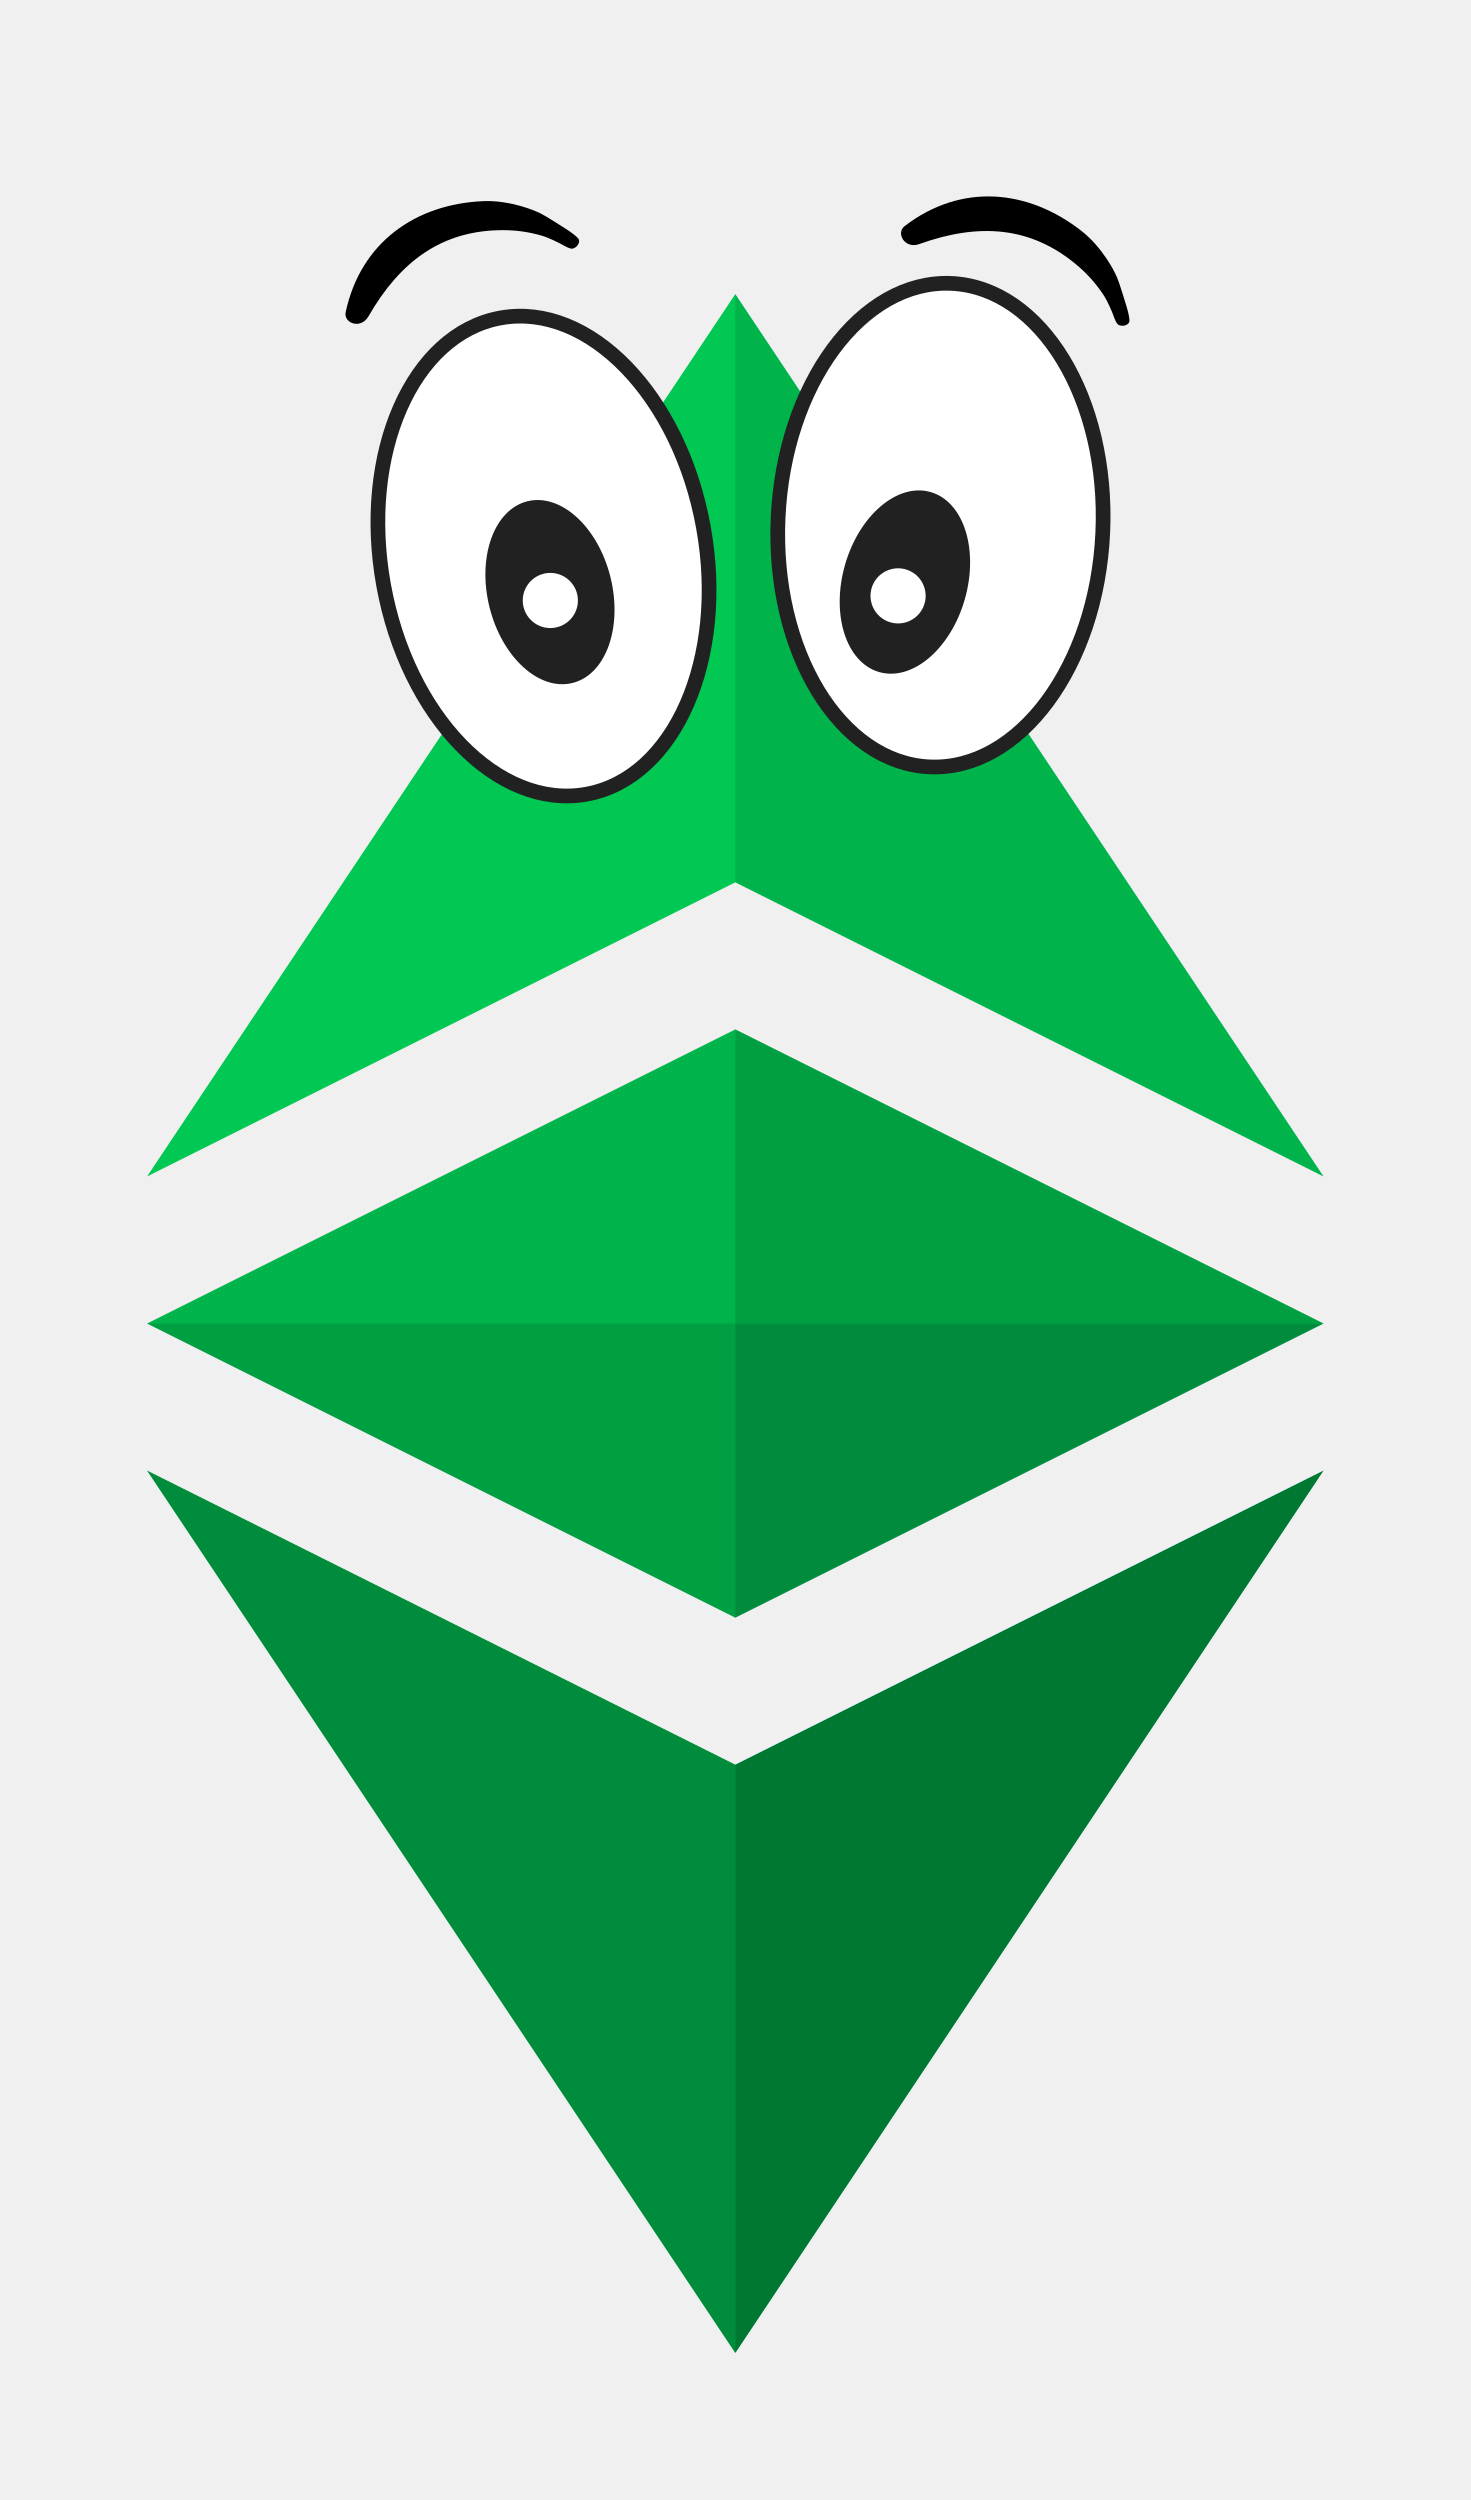
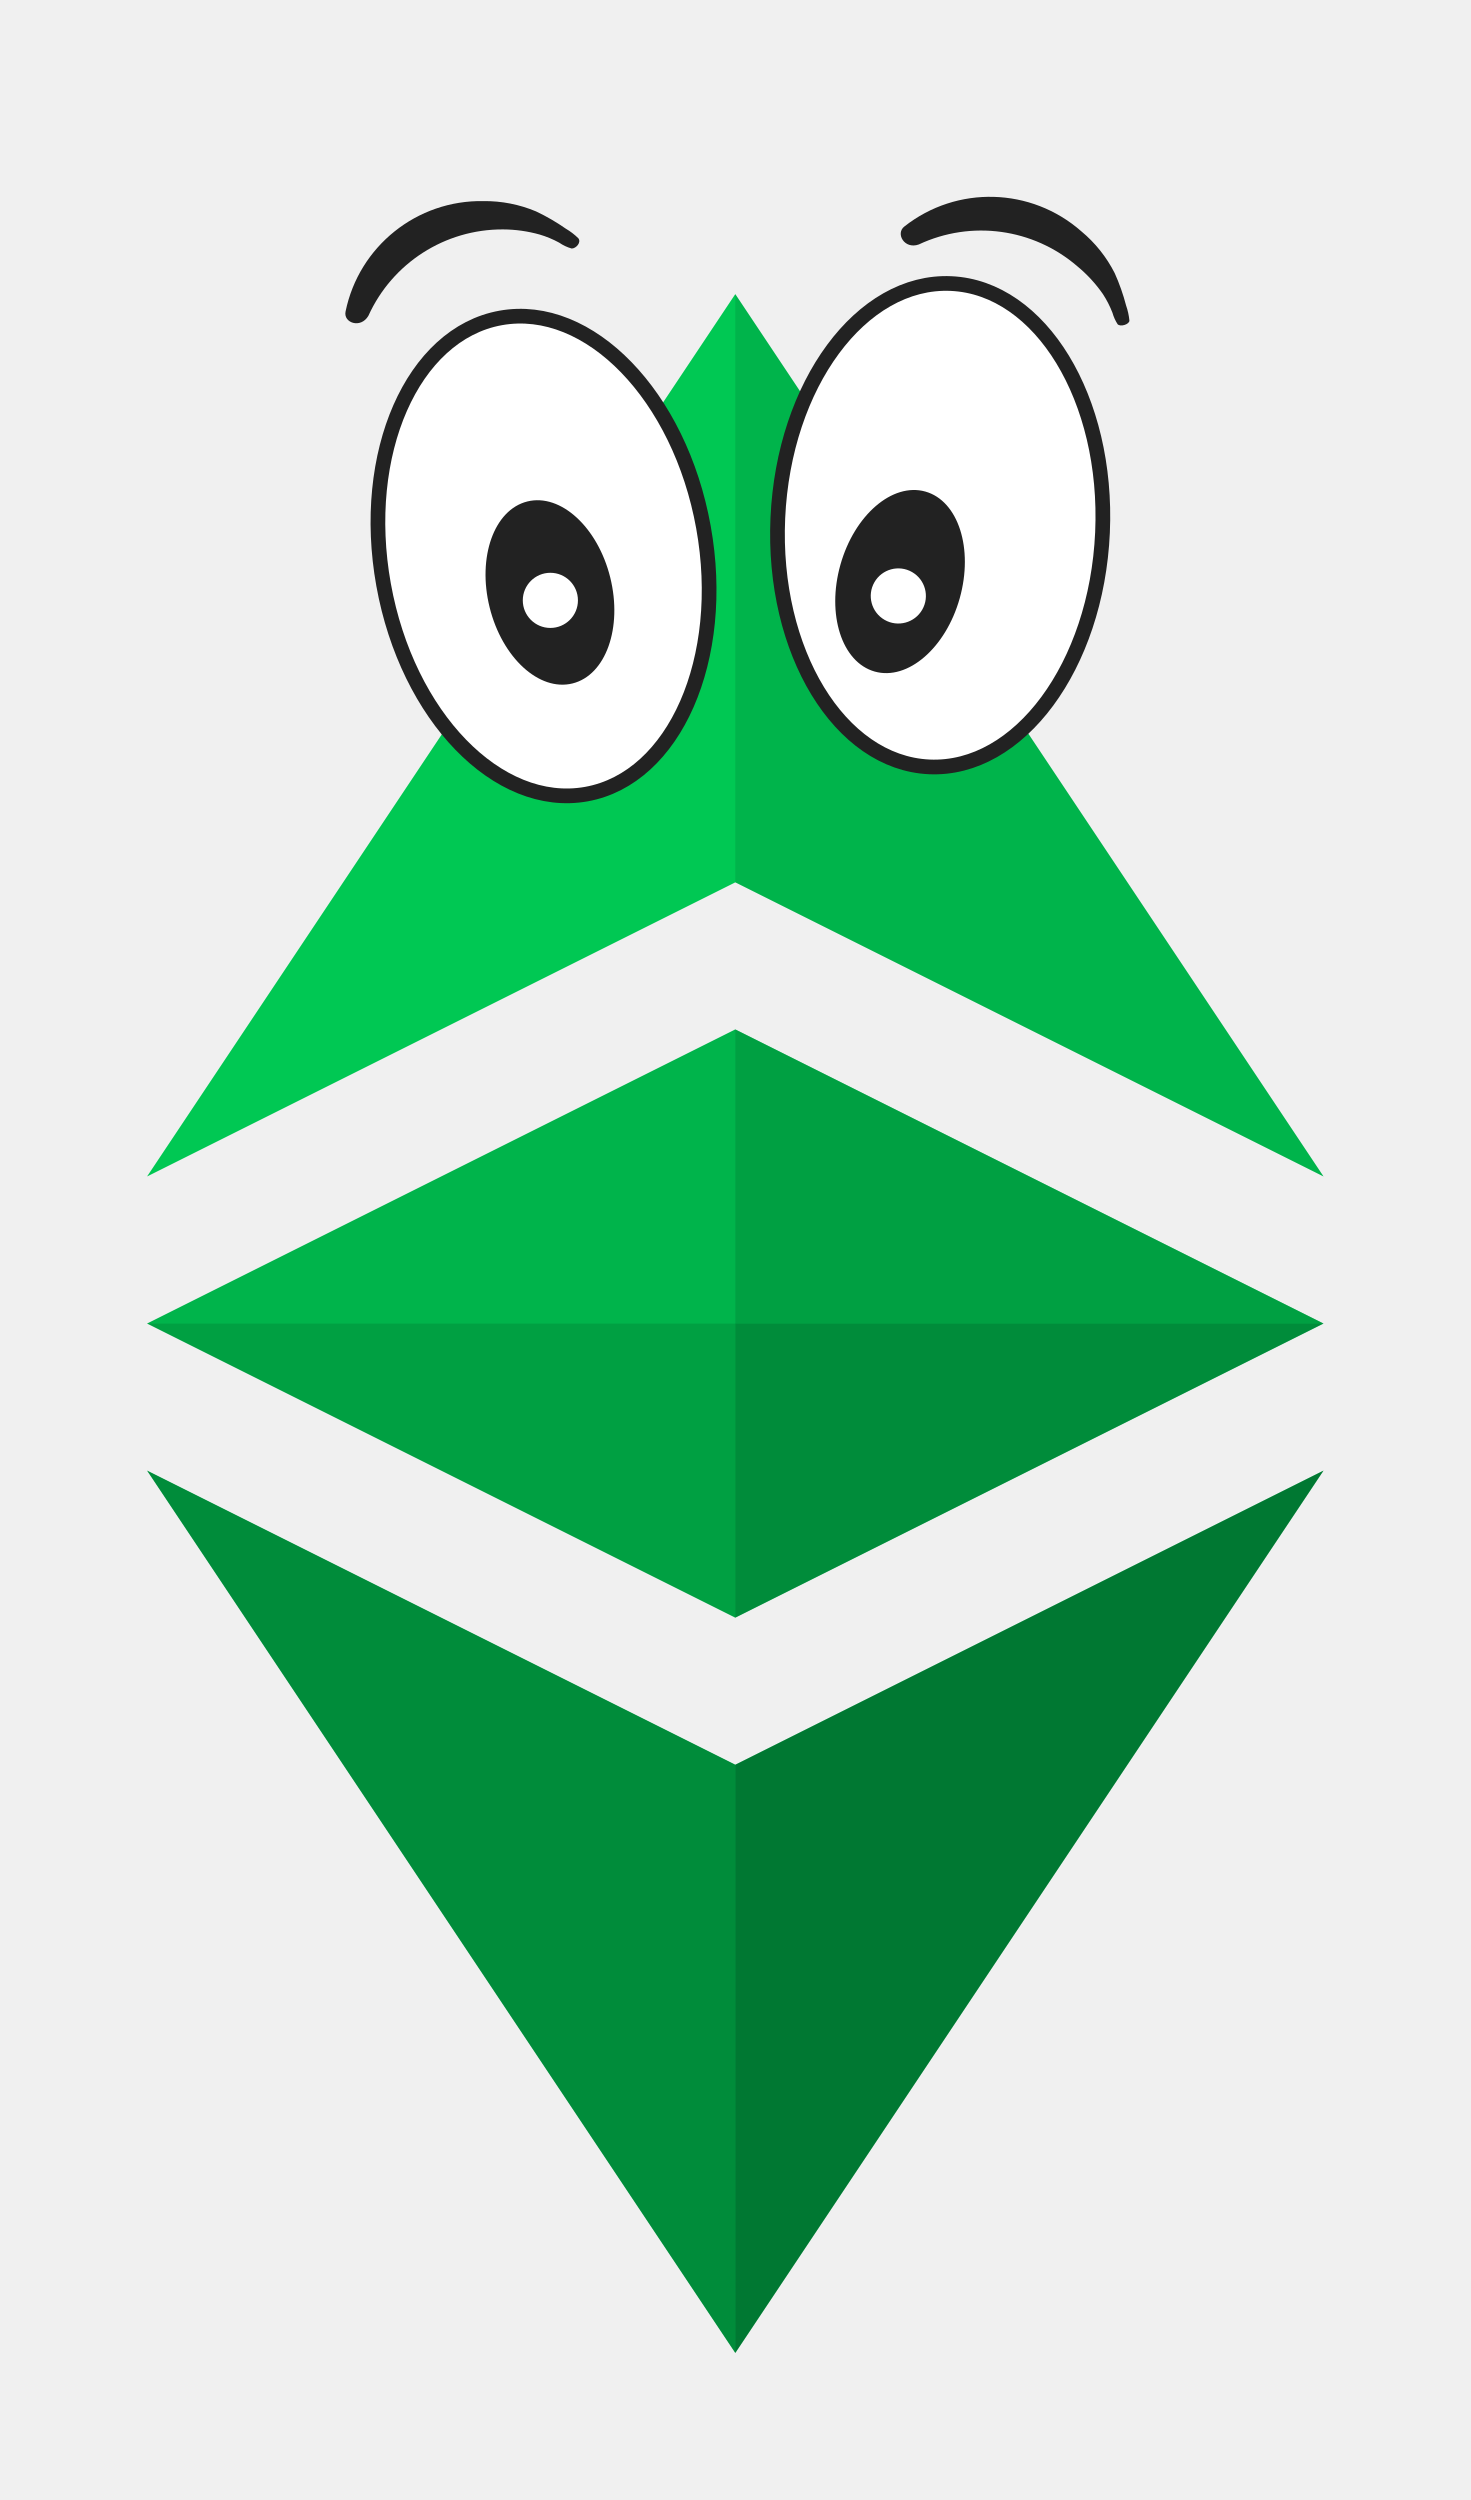
- <svg xmlns="http://www.w3.org/2000/svg" version="1.1" id="Ebene_1" x="0px" y="0px" viewBox="0 0 40 68" enable-background="new 0 0 40 68" xml:space="preserve">
-   <g>
-     <path fill="#00C853" d="M20,48c-5.333-2.667-10.667-5.333-16-8c5.333,8,10.667,16,16,24v0c5.333-8,10.667-16,16-24   C30.667,42.667,25.333,45.333,20,48L20,48z" />
-     <path fill="#00C853" d="M20,24L20,24c5.333,2.667,10.667,5.333,16,8c-5.333-8-10.667-16-16-24v0l0,0l0,0l0,0   C14.667,16,9.333,24,4,32C9.333,29.333,14.667,26.667,20,24z" />
-     <polygon fill="#00C853" points="36,36 20,28 4,36 20,44  " />
-   </g>
-   <path opacity="0.3" d="M20,48c-5.333-2.667-10.667-5.333-16-8c5.333,8,10.667,16,16,24C20,58.667,20,53.333,20,48z" />
-   <path opacity="0.4" d="M20,48c5.333-2.667,10.667-5.333,16-8c-5.333,8-10.667,16-16,24C20,58.667,20,53.333,20,48z" />
-   <path opacity="0.1" d="M20,24c5.333,2.667,10.667,5.333,16,8c-5.333-8-10.667-16-16-24C20,13.333,20,18.667,20,24z" />
-   <path opacity="0" d="M20,24c-5.333,2.667-10.667,5.333-16,8c5.333-8,10.667-16,16-24C20,13.333,20,18.667,20,24z" />
-   <polygon opacity="0.1" points="4,36 20,28 20,36 " />
-   <polygon opacity="0.2" points="20,36 20,28 36,36 " />
-   <polygon opacity="0.3" points="36,36 20,44 20,36 " />
-   <polygon opacity="0.2" points="20,36 20,44 4,36 " />
-   <g>
-     <ellipse transform="matrix(0.9842 -0.177 0.177 0.9842 -2.4437 2.8555)" fill="#FFFFFF" stroke="#212121" stroke-width="0.4" stroke-miterlimit="10" cx="14.783" cy="15.125" rx="4.42" ry="6.582" />
-     <ellipse transform="matrix(0.9706 -0.2408 0.2408 0.9706 -3.4381 4.0764)" fill="#212121" cx="14.959" cy="16.105" rx="1.695" ry="2.546" />
-     <circle fill="#FFFFFF" cx="14.969" cy="16.333" r="0.75" />
-     <path d="M15.545,6.763c0.116,0.012,0.272-0.171,0.18-0.28c-0.049-0.059-0.182-0.161-0.335-0.259   c-0.512-0.325-0.637-0.404-0.808-0.474c0,0-0.688-0.309-1.429-0.279c-1.85,0.076-3.344,1.124-3.75,3.018   c-0.065,0.305,0.412,0.476,0.618,0.118c0.86-1.499,1.999-2.347,3.662-2.347c0.351,0,0.689,0.048,1.01,0.138   c0.133,0.037,0.251,0.08,0.534,0.221C15.293,6.65,15.441,6.752,15.545,6.763z" />
-   </g>
-   <g>
-     <ellipse transform="matrix(0.0449 -0.999 0.999 0.0449 10.1606 39.197)" fill="#FFFFFF" stroke="#212121" stroke-width="0.4" stroke-miterlimit="10" cx="25.58" cy="14.285" rx="6.582" ry="4.42" />
-     <g>
-       <path d="M30.402,8.817c0.08,0.084,0.318,0.046,0.319-0.097c0.001-0.077-0.034-0.241-0.088-0.414    c-0.179-0.579-0.223-0.721-0.308-0.885c0,0-0.323-0.681-0.907-1.138c-1.458-1.141-3.275-1.312-4.812-0.133    c-0.247,0.19,0.005,0.63,0.394,0.49c1.626-0.584,3.044-0.491,4.31,0.586c0.267,0.227,0.494,0.483,0.68,0.759    c0.077,0.114,0.139,0.223,0.264,0.515C30.283,8.568,30.329,8.742,30.402,8.817z" />
-       <ellipse transform="matrix(0.2739 -0.9618 0.9618 0.2739 2.6438 35.1683)" fill="#212121" cx="24.613" cy="15.833" rx="2.546" ry="1.695" />
-       <ellipse transform="matrix(0.4974 -0.8675 0.8675 0.4974 -1.7834 29.338)" fill="#FFFFFF" cx="24.429" cy="16.208" rx="0.75" ry="0.75" />
-     </g>
-   </g>
+ <svg xmlns="http://www.w3.org/2000/svg" id="Ebene_1" data-name="Ebene 1" viewBox="0 0 40 68">
+   <path d="M20,48,4,40,20,64h0L36,40,20,48Z" style="fill:#00c853" />
+   <path d="M20,24h0l16,8L20,8h0L4,32Z" style="fill:#00c853" />
+   <polygon points="36 36 20 28 4 36 20 44 36 36" style="fill:#00c853" />
+   <path d="M20,48,4,40,20,64Z" style="opacity:0.3" />
+   <path d="M20,48l16-8L20,64Z" style="opacity:0.4" />
+   <path d="M20,24l16,8L20,8Z" style="opacity:0.1" />
+   <path d="M20,24,4,32,20,8Z" style="fill:#00c853;opacity:0" />
+   <polygon points="4 36 20 28 20 36 4 36" style="opacity:0.1" />
+   <polygon points="20 36 20 28 36 36 20 36" style="opacity:0.2" />
+   <polygon points="36 36 20 44 20 36 36 36" style="opacity:0.3" />
+   <polygon points="20 36 20 44 4 36 20 36" style="opacity:0.2" />
+   <ellipse cx="14.78" cy="15.12" rx="4.42" ry="6.58" transform="translate(-2.44 2.86) rotate(-10.2)" style="fill:#fff;stroke:#222;stroke-miterlimit:10;stroke-width:0.4px" />
+   <ellipse cx="14.96" cy="16.11" rx="1.69" ry="2.55" transform="translate(-3.44 4.08) rotate(-13.93)" style="fill:#222" />
+   <circle cx="14.97" cy="16.33" r="0.75" style="fill:#fff" />
+   <path d="M15.55,6.76c.12,0,.27-.17.18-.28a1.74,1.74,0,0,0-.34-.26,5.58,5.58,0,0,0-.81-.47,3.59,3.59,0,0,0-1.43-.28,3.76,3.76,0,0,0-3.75,3c-.07.31.41.48.62.12a4,4,0,0,1,3.66-2.35,3.75,3.75,0,0,1,1,.14,2.73,2.73,0,0,1,.53.22A1.13,1.13,0,0,0,15.55,6.76Z" style="fill:#222" />
+   <ellipse cx="25.58" cy="14.28" rx="6.58" ry="4.42" transform="translate(10.16 39.2) rotate(-87.43)" style="fill:#fff;stroke:#222;stroke-miterlimit:10;stroke-width:0.4px" />
+   <path d="M30.4,8.82c.08.08.32,0,.32-.1a1.74,1.74,0,0,0-.09-.41,5.58,5.58,0,0,0-.31-.88,3.58,3.58,0,0,0-.91-1.14,3.76,3.76,0,0,0-4.81-.13c-.25.19,0,.63.39.49a4,4,0,0,1,4.31.59A3.75,3.75,0,0,1,30,8a2.73,2.73,0,0,1,.26.51A1.13,1.13,0,0,0,30.4,8.82Z" style="fill:#222" />
+   <ellipse cx="24.61" cy="15.83" rx="2.55" ry="1.69" transform="matrix(0.27, -0.96, 0.96, 0.27, 2.64, 35.17)" style="fill:#222" />
+   <circle cx="24.43" cy="16.21" r="0.75" transform="translate(-1.78 29.34) rotate(-60.17)" style="fill:#fff" />
</svg>
